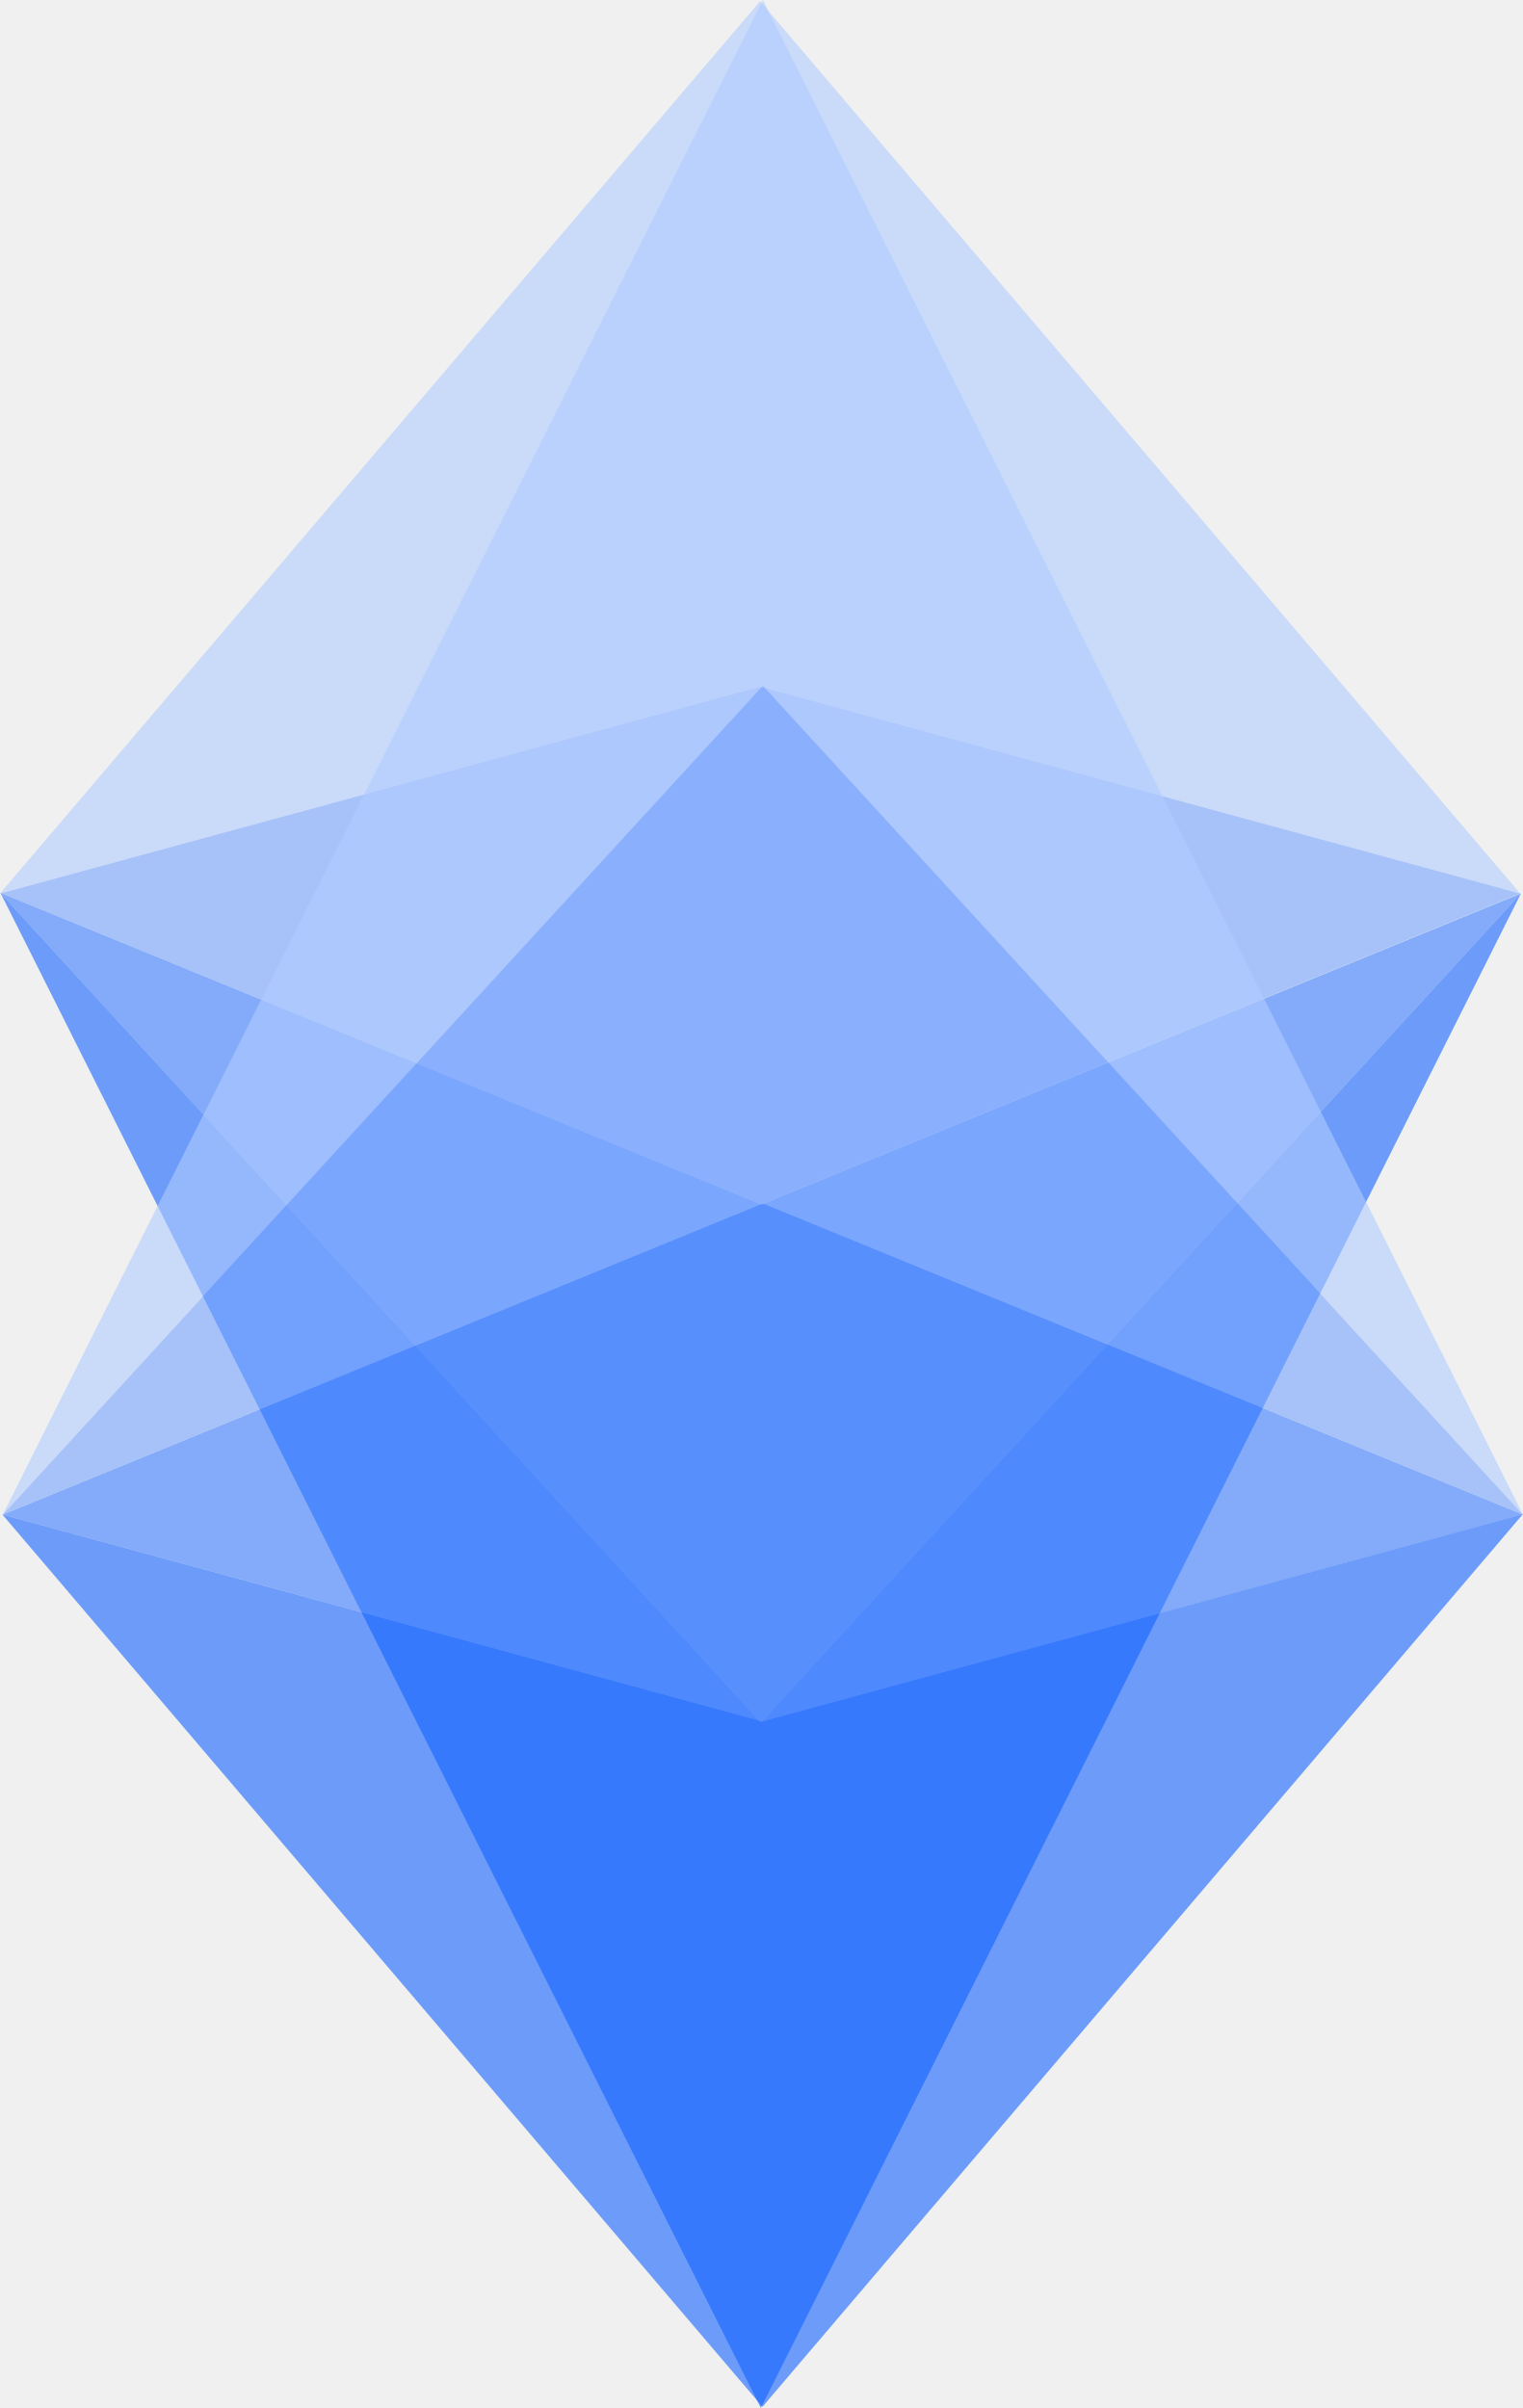
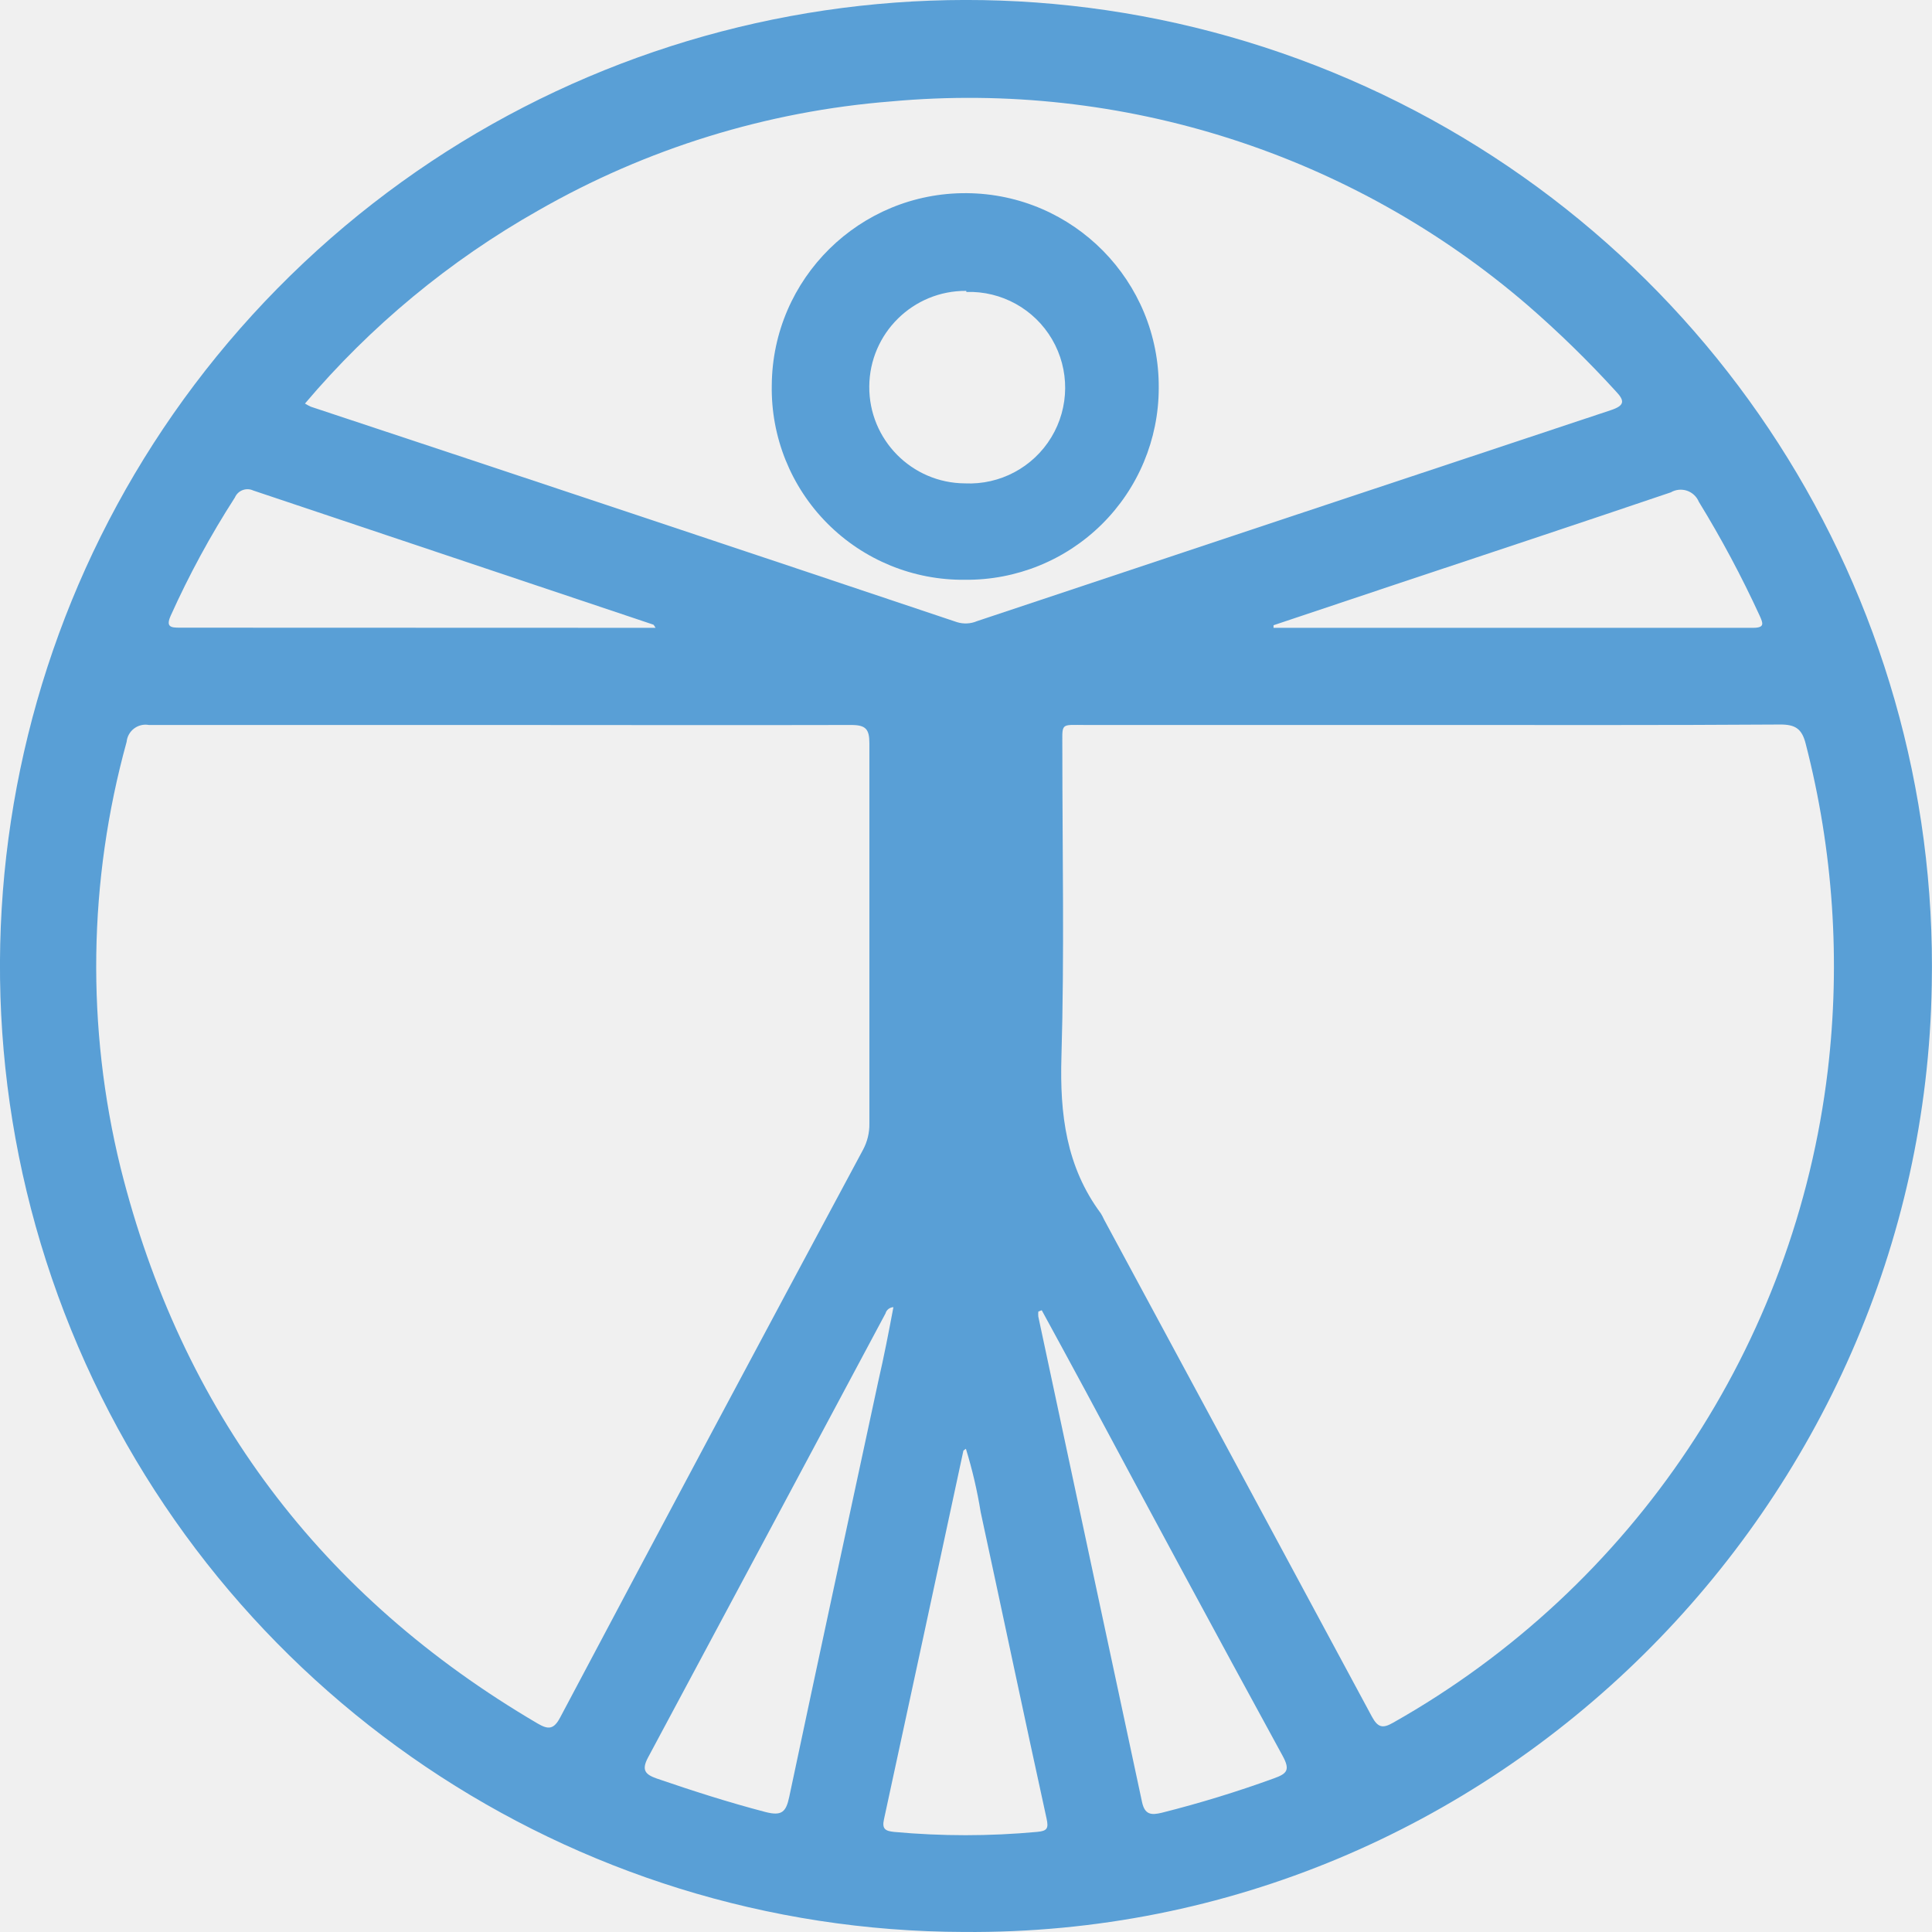
- <svg xmlns="http://www.w3.org/2000/svg" width="54.817" height="86.684" viewBox="0 0 57101.202 90296.262" version="1.1" id="svg9" style="clip-rule:evenodd;fill-rule:evenodd;image-rendering:optimizeQuality;shape-rendering:geometricPrecision;text-rendering:geometricPrecision">
+ <svg xmlns="http://www.w3.org/2000/svg" width="86.126" height="86.128" viewBox="0 0 89715.253 89716.522" version="1.1" id="svg9" style="clip-rule:evenodd;fill-rule:evenodd;image-rendering:optimizeQuality;shape-rendering:geometricPrecision;text-rendering:geometricPrecision">
  <defs id="defs4">
    <style id="style2">
    .fil0 {fill:white}
   </style>
+     <style id="style38">.cls-1{fill:none;}.cls-2{fill:#599fd6;}</style>
  </defs>
-   <g style="stroke-width:24.587" transform="matrix(203.8822,0,0,203.8822,2416019.8,-2104412.6)" id="g7994">
-     <g style="opacity:0.6;fill:#b1cbff;stroke-width:24.587" transform="matrix(0.2078,0,0,0.2078,-8124,9125.3)" id="g7964">
-       <path style="opacity:1;fill:#b1cbff;stroke-width:24.587" d="m -21246,2422.1 -672.67,789.72 672.67,-183.04 672.67,183.04 z" transform="translate(3987.6,3336.5)" id="path7962" />
-     </g>
-     <g style="opacity:0.6;fill:#76a4ff;stroke-width:24.587" transform="matrix(0.2078,0,0,0.2078,-8124,9125.3)" id="g7968">
-       <path style="opacity:1;fill:#76a4ff;stroke-width:24.587" d="m -21246,3028.8 -672.67,183.04 672.67,275.47 672.67,-275.47 z" transform="translate(3987.6,3336.5)" id="path7966" />
-     </g>
-     <g style="opacity:0.6;fill:#3b7dff;stroke-width:24.587" transform="matrix(0.2078,0,0,0.2078,-8124,9125.3)" id="g7972">
-       <path style="opacity:1;fill:#3b7dff;stroke-width:24.587" d="m -21918,3211.8 672.67,733.65 672.67,-733.65 -672.67,275.47 z" transform="translate(3987.6,3336.5)" id="path7970" />
-     </g>
-     <g style="opacity:0.6;fill:#1463ff;stroke-width:24.587" transform="matrix(0.2078,0,0,0.2078,-8124,9125.3)" id="g7976">
-       <path style="opacity:1;fill:#1463ff;stroke-width:24.587" d="m -21918,3211.8 672.67,1340.5 672.67,-1340.5 -672.67,733.65 z" transform="translate(3987.6,3336.5)" id="path7974" />
-     </g>
-     <g style="opacity:0.6;fill:#1463ff;stroke-width:24.587" transform="matrix(-0.2078,0,0,-0.2078,-15296,11961)" id="g7980">
-       <path style="opacity:1;fill:#1463ff;stroke-width:24.587" d="m -23795,3805.1 672.67,789.72 672.67,-789.72 -672.67,183.04 z" transform="rotate(180,-20190,5176.7)" id="path7978" />
-     </g>
-     <g style="opacity:0.6;fill:#3b7dff;stroke-width:24.587" transform="matrix(-0.2078,0,0,-0.2078,-15296,11961)" id="g7984">
-       <path style="opacity:1;fill:#3b7dff;stroke-width:24.587" d="m -23122,3529.7 -672.67,275.47 672.67,183.04 672.67,-183.04 z" transform="rotate(180,-20190,5176.7)" id="path7982" />
-     </g>
-     <g style="opacity:0.6;fill:#76a4ff;stroke-width:24.587" transform="matrix(-0.2078,0,0,-0.2078,-15296,11961)" id="g7988">
-       <path style="opacity:1;fill:#76a4ff;stroke-width:24.587" d="m -23122,3071.5 -672.67,733.65 672.67,-275.47 672.67,275.47 z" transform="rotate(180,-20190,5176.7)" id="path7986" />
-     </g>
-     <g style="opacity:0.6;fill:#b1cbff;stroke-width:24.587" transform="matrix(-0.2078,0,0,-0.2078,-15296,11961)" id="g7992">
-       <path style="opacity:1;fill:#b1cbff;stroke-width:24.587" d="m -23122,2464.6 -672.67,1340.5 672.67,-733.65 672.67,733.65 z" transform="rotate(180,-20190,5176.7)" id="path7990" />
-     </g>
+   <g id="g73" transform="matrix(0.8007386,0,0,0.8007386,197441.38,-2593.254)">
+     <path style="fill:#599fd6;stroke-width:881.793" class="cls-2" d="m -190679.42,115278.95 a 56020.31,56020.31 0 1 1 56134.95,-54909.249 c -493.81,30042.688 -25351.55,55164.969 -56134.95,54909.249 z m 27132.77,-69996.728 h -20051.97 c -1543.14,0 -1357.96,-167.54 -1366.78,1410.869 0,5952.103 123.45,11904.206 -52.91,17847.491 -96.99,3306.724 273.36,6357.727 2283.85,9064.832 a 2839.374,2839.374 0 0 1 185.17,352.717 q 7777.42,14408.498 15537.2,28834.629 c 343.9,634.89 626.07,696.62 1225.69,352.72 a 50262.202,50262.202 0 0 0 25210.46,-37820.102 51531.984,51531.984 0 0 0 -1278.6,-18949.732 c -220.45,-881.793 -608.43,-1128.695 -1507.86,-1119.877 -6745.72,44.089 -13482.62,26.453 -20184.25,26.453 z m -54036.27,0 c -6780.99,0 -13570.8,0 -20351.78,0 a 1102.241,1102.241 0 0 0 -1296.24,978.791 48939.512,48939.512 0 0 0 -352.72,24690.204 c 3527.18,14108.688 11622.03,24866.563 24187.59,32238.353 617.25,361.53 934.7,352.72 1305.05,-343.9 q 8747.39,-16507.165 17565.32,-32926.151 a 3103.911,3103.911 0 0 0 370.35,-1525.502 c 0,-7354.153 0,-14708.307 0,-22044.825 0,-820.068 -202.81,-1066.97 -1049.33,-1066.97 -6807.45,17.636 -13588.44,0 -20378.24,0 z m -11304.59,-18641.104 a 2962.825,2962.825 0 0 0 343.9,185.177 q 18738.1,6207.823 37476.2,12495.007 a 1693.043,1693.043 0 0 0 1155.15,-61.726 q 18367.75,-6128.461 36744.32,-12230.469 c 828.88,-273.356 828.88,-546.712 290.99,-1111.059 a 61169.981,61169.981 0 0 0 -5087.95,-4964.495 49644.946,49644.946 0 0 0 -36929.49,-11833.662 48868.969,48868.969 0 0 0 -20475.23,6331.274 49865.395,49865.395 0 0 0 -13517.89,11189.953 z m 34125.39,52404.959 a 493.804,493.804 0 0 0 -458.53,361.535 q -6877.99,12882.996 -13773.61,25757.178 c -396.8,740.7 -141.08,987.6 511.44,1216.87 2081.03,714.25 4170.88,1384.42 6296,1939.94 952.34,246.91 1199.24,0 1384.42,-881.79 1701.86,-8041.951 3438.99,-16083.903 5167.31,-24117.037 326.26,-1410.869 599.62,-2821.738 872.97,-4276.696 z m 8579.85,185.176 -176.36,70.544 a 1437.323,1437.323 0 0 0 0,290.991 q 3006.91,14108.689 6013.83,28146.832 c 158.72,740.71 529.07,775.98 1146.33,626.07 a 66531.283,66531.283 0 0 0 6498.81,-1992.85 c 767.16,-273.35 952.34,-484.98 520.26,-1287.42 -3853.43,-7054.34 -7653.96,-14108.684 -11463.31,-21224.753 -828.88,-1543.138 -1675.41,-3086.276 -2513.11,-4629.414 z m 13464.98,-39733.593 v 149.905 q 13905.87,0 27811.75,0 c 696.62,0 573.16,-273.356 379.17,-705.434 a 62607.304,62607.304 0 0 0 -3527.17,-6604.63 1137.513,1137.513 0 0 0 -1622.5,-546.712 c -5361.3,1816.494 -10731.42,3597.716 -16110.36,5387.756 z m -35836.07,149.905 c -97,-141.087 -105.82,-176.359 -132.27,-185.176 l -23199.97,-7777.415 a 793.614,793.614 0 0 0 -1066.97,405.625 52325.597,52325.597 0 0 0 -3721.17,6851.532 c -290.99,652.527 0,696.616 511.44,696.616 z m 17979.76,47616.823 c -97,79.361 -132.27,96.997 -132.27,114.633 q -2292.66,10687.331 -4602.96,21365.849 c -123.45,555.52 70.54,678.98 581.98,731.88 a 45156.62,45156.62 0 0 0 8288.86,0 c 590.8,-52.9 687.8,-193.99 555.53,-784.79 -1296.24,-5916.83 -2539.57,-11842.482 -3818.17,-17759.313 a 27115.135,27115.135 0 0 0 -855.34,-3668.259 z" id="path46" />
+     <path style="fill:#599fd6;stroke-width:881.793" class="cls-2" d="m -190608.87,36861.099 a 11084.138,11084.138 0 0 1 -11207.59,-11278.132 11221.129,11221.129 0 1 1 22441.63,167.54 11128.228,11128.228 0 0 1 -11234.04,11110.592 z m 70.54,-16754.067 a 5581.891,5581.891 0 1 0 -79.36,11163.499 5555.296,5555.296 0 1 0 88.18,-11101.773 z" id="path48" />
  </g>
</svg>
